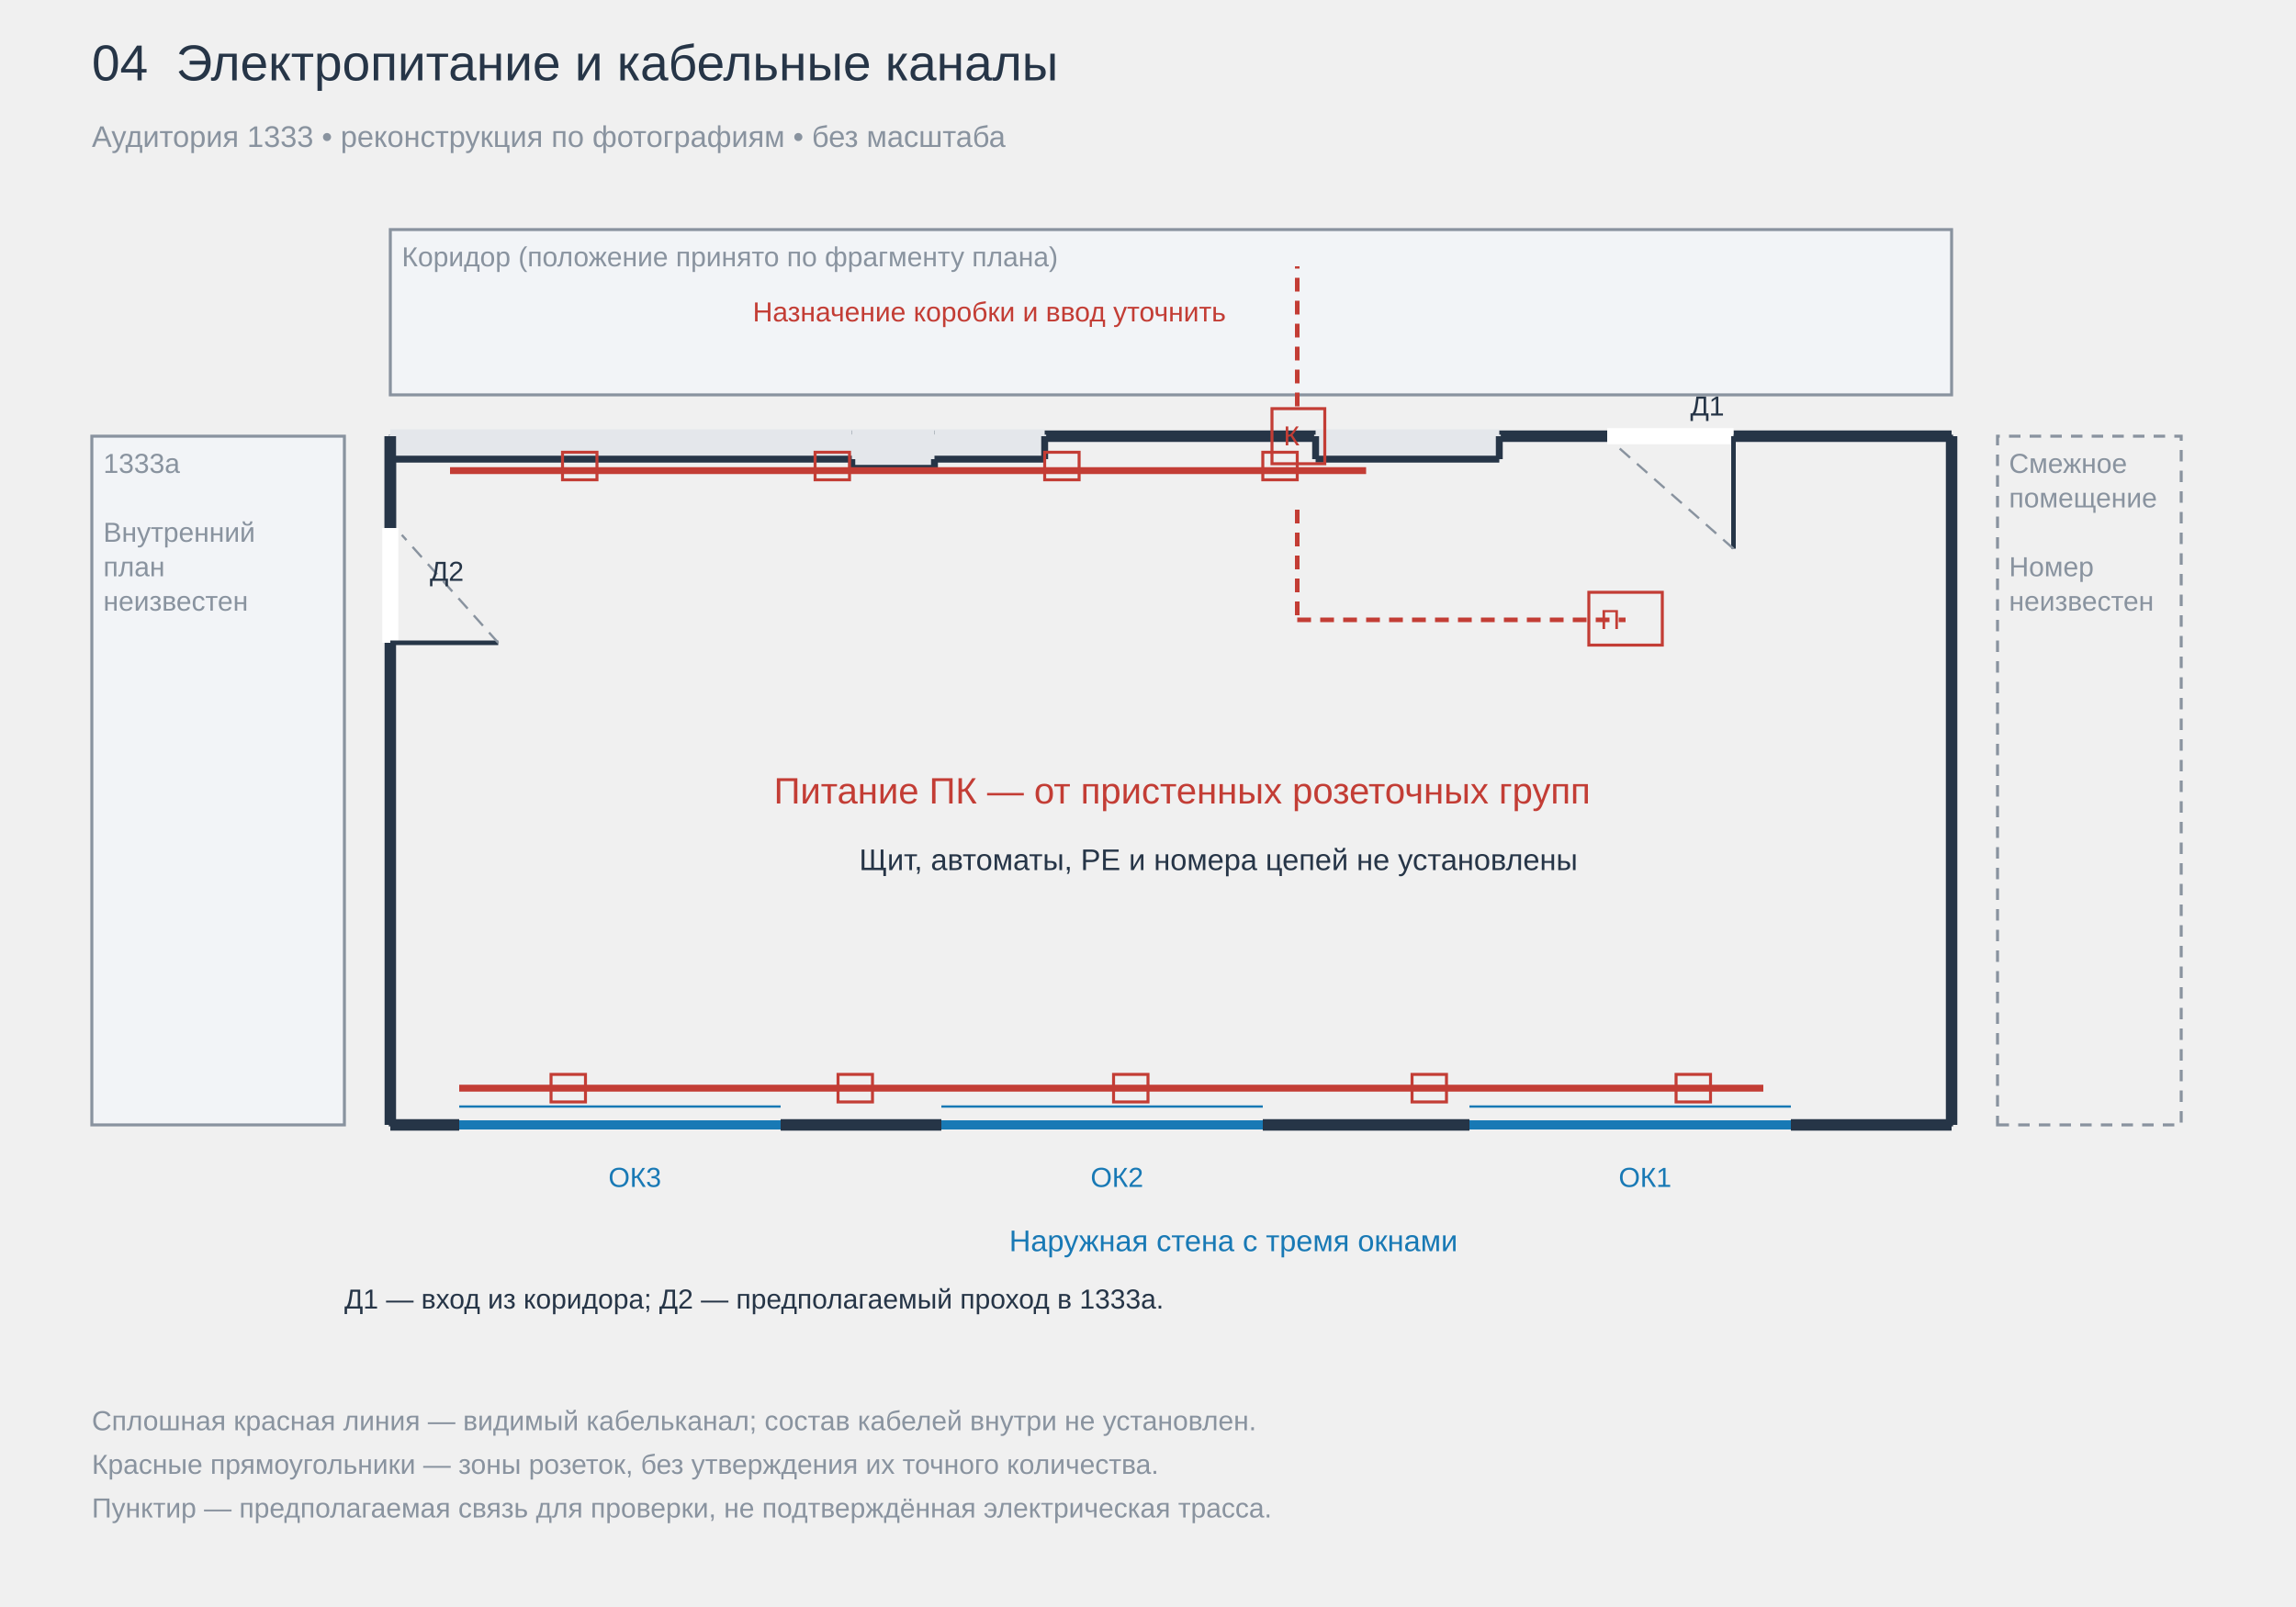
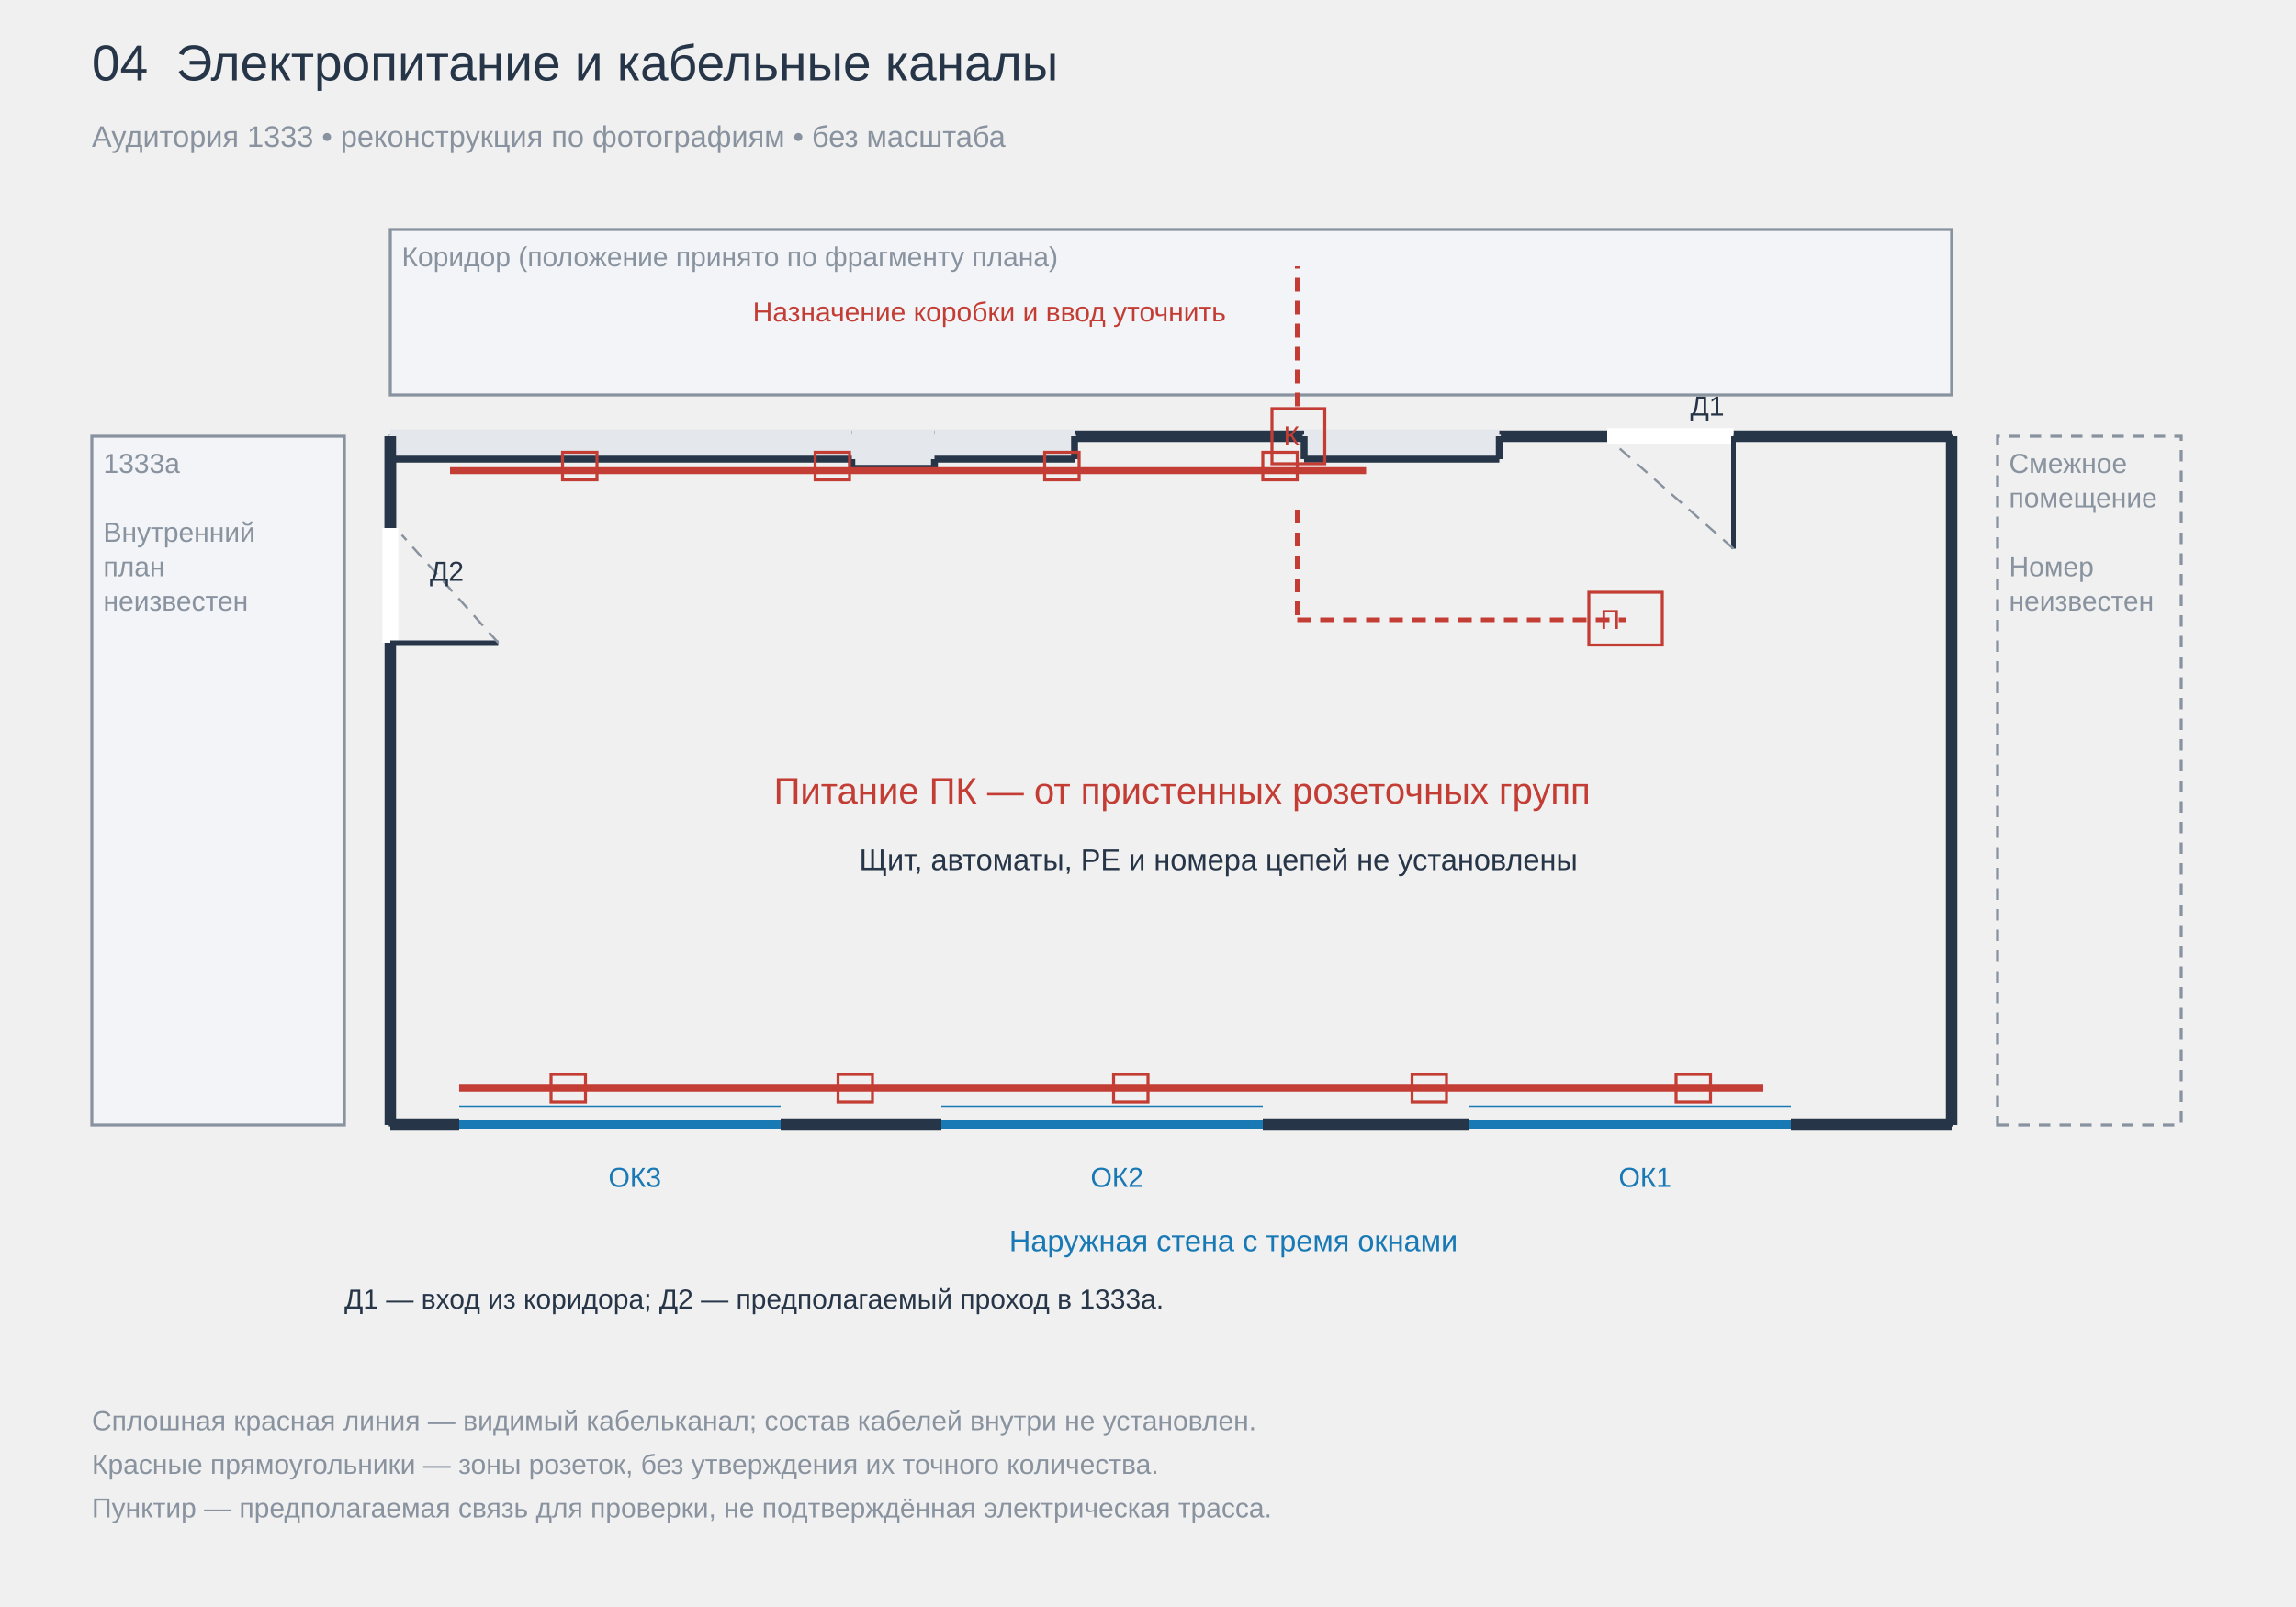
<svg xmlns="http://www.w3.org/2000/svg" version="1.1" width="1000" height="700" viewBox="0 0 1000 700">
  <text fill="#263547" xml:space="preserve" transform="matrix(1 0 -0 1 0 700)" font-size="22" font-family="Arial">
    <tspan y="-665" x="40 52.232 64.464 70.558 76.652 92.448 105.274 117.506 127.12 137.196 149.428 161.66 173.562 185.838 195.914 208.146 220.29 232.566 244.798 250.892 263.168 269.262 278.876 291.108 303.692 315.924 328.75 340.19 352.334 368.13 380.362 386.456 396.07 408.302 420.446 432.678 445.504">04  Электропитание и кабельные каналы</tspan>
  </text>
  <text fill="#89939f" xml:space="preserve" transform="matrix(1 0 -0 1 0 700)" font-size="13" font-family="Arial">
    <tspan y="-636" x="40 48.658 55.158 62.737 69.991 75.945 83.173 90.401 97.655 104.688 108.289 115.517 119.846 127.074 134.302 141.53 145.131 149.681 153.282 160.51 167.738 173.419 180.647 187.823 194.323 200.277 207.505 214.005 219.686 227.122 234.376 241.409 245.01 252.043 259.271 262.872 273.558 280.786 286.74 293.968 298.7 305.928 313.156 323.842 331.096 338.129 347.06 350.661 355.211 358.812 366.248 373.476 379.43 383.031 391.962 399.19 405.69 416.116 422.07 429.298 436.734">Аудитория 1­333 • реконструкция по фотографиям • без масштаба</tspan>
  </text>
  <path transform="matrix(1,0,0,-1,0,700)" d="M170 528H850V600H170Z" fill="#f2f4f7" />
  <path transform="matrix(1,0,0,-1,0,700)" stroke-width="1.3" stroke-linecap="butt" stroke-miterlimit="10" stroke-linejoin="miter" fill="none" stroke="#89939f" d="M170 528H850V600H170Z" />
  <text fill="#89939f" xml:space="preserve" transform="matrix(1 0 -0 1 0 700)" font-size="12" font-family="Arial">
    <tspan y="-584" x="175 181.984 188.656 195.328 202.024 209.02 215.692 222.364 225.688 229.684 236.176 242.848 249.844 256.516 264.532 271.204 277.828 284.524 291.196 294.52 301.012 307.684 314.38 321.004 327.496 332.992 339.664 342.988 349.48 356.152 359.476 369.34 376.012 382.684 387.052 395.296 401.968 408.592 414.088 420.088 423.412 429.904 436.9 443.572 450.196 456.868">Коридор (положение принято по фрагменту плана)</tspan>
  </text>
  <path transform="matrix(1,0,0,-1,0,700)" d="M40 210H150V510H40Z" fill="#f2f4f7" />
  <path transform="matrix(1,0,0,-1,0,700)" stroke-width="1.3" stroke-linecap="butt" stroke-miterlimit="10" stroke-linejoin="miter" fill="none" stroke="#89939f" d="M40 210H150V510H40Z" />
  <text fill="#89939f" xml:space="preserve" transform="matrix(1 0 -0 1 0 700)" font-size="12" font-family="Arial">
    <tspan y="-494" x="45 51.672 55.668 62.34 69.012 75.684">1­333а</tspan>
  </text>
  <text fill="#89939f" xml:space="preserve" transform="matrix(1 0 -0 1 0 700)" font-size="12" font-family="Arial">
    <tspan y="-464" x="45 52.992 59.616 65.616 71.112 77.784 84.456 91.08 97.704 104.4">Внутренний</tspan>
  </text>
  <text fill="#89939f" xml:space="preserve" transform="matrix(1 0 -0 1 0 700)" font-size="12" font-family="Arial">
    <tspan y="-449" x="45 51.492 58.488 65.16">план</tspan>
  </text>
  <text fill="#89939f" xml:space="preserve" transform="matrix(1 0 -0 1 0 700)" font-size="12" font-family="Arial">
    <tspan y="-434" x="45 51.624 58.296 64.992 70.488 76.86 83.532 89.532 95.028 101.7">неизвестен</tspan>
  </text>
  <path transform="matrix(1,0,0,-1,0,700)" stroke-width="1.3" stroke-linecap="butt" stroke-dasharray="5,4" stroke-miterlimit="10" stroke-linejoin="miter" fill="none" stroke="#89939f" d="M870 210H950V510H870Z" />
  <text fill="#89939f" xml:space="preserve" transform="matrix(1 0 -0 1 0 700)" font-size="12" font-family="Arial">
    <tspan y="-494" x="875 883.664 891.908 898.58 906.596 913.22 919.892">Смежное</tspan>
  </text>
  <text fill="#89939f" xml:space="preserve" transform="matrix(1 0 -0 1 0 700)" font-size="12" font-family="Arial">
    <tspan y="-479" x="875 881.492 888.164 896.408 903.08 912.944 919.616 926.24 932.936">помещение</tspan>
  </text>
  <text fill="#89939f" xml:space="preserve" transform="matrix(1 0 -0 1 0 700)" font-size="12" font-family="Arial">
    <tspan y="-449" x="875 883.664 890.336 898.58 905.252">Номер</tspan>
  </text>
  <text fill="#89939f" xml:space="preserve" transform="matrix(1 0 -0 1 0 700)" font-size="12" font-family="Arial">
    <tspan y="-434" x="875 881.624 888.296 894.992 900.488 906.86 913.532 919.532 925.028 931.7">неизвестен</tspan>
  </text>
  <path transform="matrix(1,0,0,-1,0,700)" stroke-width="1.3" stroke-linecap="butt" stroke-miterlimit="10" stroke-linejoin="miter" fill="none" stroke="#263547" d="M170 210H850V510H170Z" />
  <path transform="matrix(1,0,0,-1,0,700)" stroke-width="5" stroke-linecap="butt" stroke-miterlimit="10" stroke-linejoin="miter" fill="none" stroke="#263547" d="M850 510H755" />
  <path transform="matrix(1,0,0,-1,0,700)" stroke-width="5" stroke-linecap="butt" stroke-miterlimit="10" stroke-linejoin="miter" fill="none" stroke="#263547" d="M700 510H170" />
  <path transform="matrix(1,0,0,-1,0,700)" stroke-width="5" stroke-linecap="butt" stroke-miterlimit="10" stroke-linejoin="miter" fill="none" stroke="#263547" d="M850 510V210" />
  <path transform="matrix(1,0,0,-1,0,700)" stroke-width="5" stroke-linecap="butt" stroke-miterlimit="10" stroke-linejoin="miter" fill="none" stroke="#263547" d="M170 510V470" />
  <path transform="matrix(1,0,0,-1,0,700)" stroke-width="5" stroke-linecap="butt" stroke-miterlimit="10" stroke-linejoin="miter" fill="none" stroke="#263547" d="M170 420V210" />
  <path transform="matrix(1,0,0,-1,0,700)" stroke-width="5" stroke-linecap="butt" stroke-miterlimit="10" stroke-linejoin="miter" fill="none" stroke="#263547" d="M850 210H780" />
  <path transform="matrix(1,0,0,-1,0,700)" stroke-width="5" stroke-linecap="butt" stroke-miterlimit="10" stroke-linejoin="miter" fill="none" stroke="#263547" d="M640 210H550" />
  <path transform="matrix(1,0,0,-1,0,700)" stroke-width="5" stroke-linecap="butt" stroke-miterlimit="10" stroke-linejoin="miter" fill="none" stroke="#263547" d="M410 210H340" />
  <path transform="matrix(1,0,0,-1,0,700)" stroke-width="5" stroke-linecap="butt" stroke-miterlimit="10" stroke-linejoin="miter" fill="none" stroke="#263547" d="M200 210H170" />
  <path transform="matrix(1,0,0,-1,0,700)" stroke-width="7" stroke-linecap="butt" stroke-miterlimit="10" stroke-linejoin="miter" fill="none" stroke="#ffffff" d="M755 510H700" />
  <path transform="matrix(1,0,0,-1,0,700)" stroke-width="7" stroke-linecap="butt" stroke-miterlimit="10" stroke-linejoin="miter" fill="none" stroke="#ffffff" d="M170 470V420" />
  <path transform="matrix(1,0,0,-1,0,700)" stroke-width="2" stroke-linecap="butt" stroke-miterlimit="10" stroke-linejoin="miter" fill="none" stroke="#263547" d="M755 510V461" />
  <path transform="matrix(1,0,0,-1,0,700)" stroke-width="1" stroke-linecap="butt" stroke-dasharray="6,4" stroke-miterlimit="10" stroke-linejoin="miter" fill="none" stroke="#89939f" d="M755 461 705 505" />
  <text fill="#263547" xml:space="preserve" transform="matrix(1 0 -0 1 0 700)" font-size="12" font-family="Arial">
    <tspan y="-519" x="736.199 744.323">Д1</tspan>
  </text>
  <path transform="matrix(1,0,0,-1,0,700)" stroke-width="2" stroke-linecap="butt" stroke-miterlimit="10" stroke-linejoin="miter" fill="none" stroke="#263547" d="M170 420H217" />
  <path transform="matrix(1,0,0,-1,0,700)" stroke-width="1" stroke-linecap="butt" stroke-dasharray="6,4" stroke-miterlimit="10" stroke-linejoin="miter" fill="none" stroke="#89939f" d="M217 420 175 467" />
  <path transform="matrix(1,0,0,-1,0,700)" stroke-width="4" stroke-linecap="butt" stroke-miterlimit="10" stroke-linejoin="miter" fill="none" stroke="#1879b5" d="M780 210H640" />
  <path transform="matrix(1,0,0,-1,0,700)" stroke-width="1" stroke-linecap="butt" stroke-miterlimit="10" stroke-linejoin="miter" fill="none" stroke="#1879b5" d="M780 218H640" />
  <text fill="#1879b5" xml:space="preserve" transform="matrix(1 0 -0 1 0 700)" font-size="12" font-family="Arial">
    <tspan y="-183" x="705.002 714.326 721.31">ОК1</tspan>
  </text>
  <path transform="matrix(1,0,0,-1,0,700)" stroke-width="4" stroke-linecap="butt" stroke-miterlimit="10" stroke-linejoin="miter" fill="none" stroke="#1879b5" d="M550 210H410" />
  <path transform="matrix(1,0,0,-1,0,700)" stroke-width="1" stroke-linecap="butt" stroke-miterlimit="10" stroke-linejoin="miter" fill="none" stroke="#1879b5" d="M550 218H410" />
  <text fill="#1879b5" xml:space="preserve" transform="matrix(1 0 -0 1 0 700)" font-size="12" font-family="Arial">
    <tspan y="-183" x="475.002 484.326 491.31">ОК2</tspan>
  </text>
  <path transform="matrix(1,0,0,-1,0,700)" stroke-width="4" stroke-linecap="butt" stroke-miterlimit="10" stroke-linejoin="miter" fill="none" stroke="#1879b5" d="M340 210H200" />
  <path transform="matrix(1,0,0,-1,0,700)" stroke-width="1" stroke-linecap="butt" stroke-miterlimit="10" stroke-linejoin="miter" fill="none" stroke="#1879b5" d="M340 218H200" />
  <text fill="#1879b5" xml:space="preserve" transform="matrix(1 0 -0 1 0 700)" font-size="12" font-family="Arial">
    <tspan y="-183" x="265.002 274.326 281.31">ОК3</tspan>
  </text>
  <text fill="#1879b5" xml:space="preserve" transform="matrix(1 0 -0 1 0 700)" font-size="13" font-family="Arial">
    <tspan y="-155" x="439.549 448.935 456.163 463.391 469.891 478.575 485.751 492.979 500.012 503.613 510.113 516.067 523.295 530.471 537.699 541.3 547.8 551.401 557.355 564.583 571.811 580.742 587.775 591.376 598.605 604.285 611.462 618.69 627.621">Наружная стена с тремя окнами</tspan>
  </text>
-   <path transform="matrix(1,0,0,-1,0,700)" d="M573 500H653V510H573Z" fill="#e4e7eb" />
-   <path transform="matrix(1,0,0,-1,0,700)" stroke-width="1.3" stroke-linecap="butt" stroke-miterlimit="10" stroke-linejoin="miter" fill="none" stroke="#e4e7eb" d="M573 500H653V510H573Z" />
-   <path transform="matrix(1,0,0,-1,0,700)" stroke-width="6" stroke-linecap="butt" stroke-miterlimit="10" stroke-linejoin="miter" fill="none" stroke="#e4e7eb" d="M653 510H573" />
-   <path transform="matrix(1,0,0,-1,0,700)" d="M407 500H455V510H407Z" fill="#e4e7eb" />
-   <path transform="matrix(1,0,0,-1,0,700)" stroke-width="1.3" stroke-linecap="butt" stroke-miterlimit="10" stroke-linejoin="miter" fill="none" stroke="#e4e7eb" d="M407 500H455V510H407Z" />
-   <path transform="matrix(1,0,0,-1,0,700)" stroke-width="6" stroke-linecap="butt" stroke-miterlimit="10" stroke-linejoin="miter" fill="none" stroke="#e4e7eb" d="M455 510H407" />
+   <path transform="matrix(1,0,0,-1,0,700)" d="M568 500H653V510H568Z" fill="#e4e7eb" />
+   <path transform="matrix(1,0,0,-1,0,700)" stroke-width="1.3" stroke-linecap="butt" stroke-miterlimit="10" stroke-linejoin="miter" fill="none" stroke="#e4e7eb" d="M568 500H653V510H568Z" />
+   <path transform="matrix(1,0,0,-1,0,700)" stroke-width="6" stroke-linecap="butt" stroke-miterlimit="10" stroke-linejoin="miter" fill="none" stroke="#e4e7eb" d="M653 510H568" />
+   <path transform="matrix(1,0,0,-1,0,700)" d="M407 500H468V510H407Z" fill="#e4e7eb" />
+   <path transform="matrix(1,0,0,-1,0,700)" stroke-width="1.3" stroke-linecap="butt" stroke-miterlimit="10" stroke-linejoin="miter" fill="none" stroke="#e4e7eb" d="M407 500H468V510H407Z" />
+   <path transform="matrix(1,0,0,-1,0,700)" stroke-width="6" stroke-linecap="butt" stroke-miterlimit="10" stroke-linejoin="miter" fill="none" stroke="#e4e7eb" d="M468 510H407" />
  <path transform="matrix(1,0,0,-1,0,700)" d="M371 496H407V510H371Z" fill="#e4e7eb" />
  <path transform="matrix(1,0,0,-1,0,700)" stroke-width="1.3" stroke-linecap="butt" stroke-miterlimit="10" stroke-linejoin="miter" fill="none" stroke="#e4e7eb" d="M371 496H407V510H371Z" />
  <path transform="matrix(1,0,0,-1,0,700)" stroke-width="6" stroke-linecap="butt" stroke-miterlimit="10" stroke-linejoin="miter" fill="none" stroke="#e4e7eb" d="M407 510H371" />
  <path transform="matrix(1,0,0,-1,0,700)" d="M170 500H371V510H170Z" fill="#e4e7eb" />
  <path transform="matrix(1,0,0,-1,0,700)" stroke-width="1.3" stroke-linecap="butt" stroke-miterlimit="10" stroke-linejoin="miter" fill="none" stroke="#e4e7eb" d="M170 500H371V510H170Z" />
  <path transform="matrix(1,0,0,-1,0,700)" stroke-width="6" stroke-linecap="butt" stroke-miterlimit="10" stroke-linejoin="miter" fill="none" stroke="#e4e7eb" d="M371 510H170" />
  <path transform="matrix(1,0,0,-1,0,700)" stroke-width="3" stroke-linecap="butt" stroke-miterlimit="10" stroke-linejoin="miter" fill="none" stroke="#263547" d="M653 510V500" />
-   <path transform="matrix(1,0,0,-1,0,700)" stroke-width="3" stroke-linecap="butt" stroke-miterlimit="10" stroke-linejoin="miter" fill="none" stroke="#263547" d="M653 500H573" />
-   <path transform="matrix(1,0,0,-1,0,700)" stroke-width="3" stroke-linecap="butt" stroke-miterlimit="10" stroke-linejoin="miter" fill="none" stroke="#263547" d="M573 500V510" />
-   <path transform="matrix(1,0,0,-1,0,700)" stroke-width="3" stroke-linecap="butt" stroke-miterlimit="10" stroke-linejoin="miter" fill="none" stroke="#263547" d="M455 510V500" />
-   <path transform="matrix(1,0,0,-1,0,700)" stroke-width="3" stroke-linecap="butt" stroke-miterlimit="10" stroke-linejoin="miter" fill="none" stroke="#263547" d="M455 500H407" />
+   <path transform="matrix(1,0,0,-1,0,700)" stroke-width="3" stroke-linecap="butt" stroke-miterlimit="10" stroke-linejoin="miter" fill="none" stroke="#263547" d="M653 500H568" />
+   <path transform="matrix(1,0,0,-1,0,700)" stroke-width="3" stroke-linecap="butt" stroke-miterlimit="10" stroke-linejoin="miter" fill="none" stroke="#263547" d="M568 500V510" />
+   <path transform="matrix(1,0,0,-1,0,700)" stroke-width="3" stroke-linecap="butt" stroke-miterlimit="10" stroke-linejoin="miter" fill="none" stroke="#263547" d="M468 510V500" />
+   <path transform="matrix(1,0,0,-1,0,700)" stroke-width="3" stroke-linecap="butt" stroke-miterlimit="10" stroke-linejoin="miter" fill="none" stroke="#263547" d="M468 500H407" />
  <path transform="matrix(1,0,0,-1,0,700)" stroke-width="3" stroke-linecap="butt" stroke-miterlimit="10" stroke-linejoin="miter" fill="none" stroke="#263547" d="M407 500V496" />
  <path transform="matrix(1,0,0,-1,0,700)" stroke-width="3" stroke-linecap="butt" stroke-miterlimit="10" stroke-linejoin="miter" fill="none" stroke="#263547" d="M407 496H371" />
  <path transform="matrix(1,0,0,-1,0,700)" stroke-width="3" stroke-linecap="butt" stroke-miterlimit="10" stroke-linejoin="miter" fill="none" stroke="#263547" d="M371 496V500" />
  <path transform="matrix(1,0,0,-1,0,700)" stroke-width="3" stroke-linecap="butt" stroke-miterlimit="10" stroke-linejoin="miter" fill="none" stroke="#263547" d="M371 500H170" />
  <path transform="matrix(1,0,0,-1,0,700)" stroke-width="5" stroke-linecap="butt" stroke-miterlimit="10" stroke-linejoin="miter" fill="none" stroke="#263547" d="M170 510V470" />
  <text fill="#263547" xml:space="preserve" transform="matrix(1 0 -0 1 0 700)" font-size="12" font-family="Arial">
    <tspan y="-447" x="187.199 195.323">Д2</tspan>
  </text>
  <text fill="#263547" xml:space="preserve" transform="matrix(1 0 -0 1 0 700)" font-size="12" font-family="Arial">
    <tspan y="-130" x="150 158.124 164.796 168.12 180.12 183.444 189.816 195.816 202.488 209.484 212.808 219.504 225 228.324 233.568 240.24 246.912 253.608 260.604 267.276 273.948 280.62 283.944 287.268 295.392 302.064 305.388 317.388 320.712 327.204 333.876 340.548 347.544 354.036 360.708 367.704 374.376 378.744 385.416 392.088 400.332 408.948 415.644 418.968 425.46 432.132 438.804 444.804 451.476 458.472 461.796 468.168 471.492 478.164 482.16 488.832 495.504 502.176 508.848">Д1 — вход из коридора; Д2 — предполагаемый проход в 1­333а.</tspan>
  </text>
  <path transform="matrix(1,0,0,-1,0,700)" stroke-width="3" stroke-linecap="butt" stroke-miterlimit="10" stroke-linejoin="miter" fill="none" stroke="#c33d35" d="M595 495H196" />
  <path transform="matrix(1,0,0,-1,0,700)" stroke-width="3" stroke-linecap="butt" stroke-miterlimit="10" stroke-linejoin="miter" fill="none" stroke="#c33d35" d="M768 226H200" />
  <path transform="matrix(1,0,0,-1,0,700)" stroke-width="1.3" stroke-linecap="butt" stroke-miterlimit="10" stroke-linejoin="miter" fill="none" stroke="#c33d35" d="M550 491H565V503H550Z" />
  <path transform="matrix(1,0,0,-1,0,700)" stroke-width="1.3" stroke-linecap="butt" stroke-miterlimit="10" stroke-linejoin="miter" fill="none" stroke="#c33d35" d="M455 491H470V503H455Z" />
  <path transform="matrix(1,0,0,-1,0,700)" stroke-width="1.3" stroke-linecap="butt" stroke-miterlimit="10" stroke-linejoin="miter" fill="none" stroke="#c33d35" d="M355 491H370V503H355Z" />
  <path transform="matrix(1,0,0,-1,0,700)" stroke-width="1.3" stroke-linecap="butt" stroke-miterlimit="10" stroke-linejoin="miter" fill="none" stroke="#c33d35" d="M245 491H260V503H245Z" />
  <path transform="matrix(1,0,0,-1,0,700)" stroke-width="1.3" stroke-linecap="butt" stroke-miterlimit="10" stroke-linejoin="miter" fill="none" stroke="#c33d35" d="M730 220H745V232H730Z" />
  <path transform="matrix(1,0,0,-1,0,700)" stroke-width="1.3" stroke-linecap="butt" stroke-miterlimit="10" stroke-linejoin="miter" fill="none" stroke="#c33d35" d="M615 220H630V232H615Z" />
  <path transform="matrix(1,0,0,-1,0,700)" stroke-width="1.3" stroke-linecap="butt" stroke-miterlimit="10" stroke-linejoin="miter" fill="none" stroke="#c33d35" d="M485 220H500V232H485Z" />
  <path transform="matrix(1,0,0,-1,0,700)" stroke-width="1.3" stroke-linecap="butt" stroke-miterlimit="10" stroke-linejoin="miter" fill="none" stroke="#c33d35" d="M365 220H380V232H365Z" />
  <path transform="matrix(1,0,0,-1,0,700)" stroke-width="1.3" stroke-linecap="butt" stroke-miterlimit="10" stroke-linejoin="miter" fill="none" stroke="#c33d35" d="M240 220H255V232H240Z" />
  <path transform="matrix(1,0,0,-1,0,700)" stroke-width="1.3" stroke-linecap="butt" stroke-miterlimit="10" stroke-linejoin="miter" fill="none" stroke="#c33d35" d="M554 498H577V522H554Z" />
  <text fill="#c33d35" xml:space="preserve" transform="matrix(1 0 -0 1 0 700)" font-size="12" font-family="Arial">
    <tspan y="-506" x="559">К</tspan>
  </text>
  <path transform="matrix(1,0,0,-1,0,700)" stroke-width="2" stroke-linecap="butt" stroke-dasharray="6,4" stroke-miterlimit="10" stroke-linejoin="miter" fill="none" stroke="#c33d35" d="M565 523V584" />
  <text fill="#c33d35" xml:space="preserve" transform="matrix(1 0 -0 1 0 700)" font-size="12" font-family="Arial">
    <tspan y="-560" x="327.865 336.529 343.201 348.697 355.321 361.993 368.233 374.905 381.529 388.225 394.897 398.221 403.465 410.137 416.809 423.481 430.345 435.589 442.285 445.609 452.305 455.629 462.001 468.373 475.045 482.041 485.365 491.365 496.861 503.533 509.773 516.397 523.093 528.589">Назначение коробки и ввод уточнить</tspan>
  </text>
  <path transform="matrix(1,0,0,-1,0,700)" stroke-width="2" stroke-linecap="butt" stroke-dasharray="6,4" stroke-miterlimit="10" stroke-linejoin="miter" fill="none" stroke="#c33d35" d="M565 478V430" />
  <path transform="matrix(1,0,0,-1,0,700)" stroke-width="2" stroke-linecap="butt" stroke-dasharray="6,4" stroke-miterlimit="10" stroke-linejoin="miter" fill="none" stroke="#c33d35" d="M565 430H708" />
  <path transform="matrix(1,0,0,-1,0,700)" stroke-width="1.3" stroke-linecap="butt" stroke-miterlimit="10" stroke-linejoin="miter" fill="none" stroke="#c33d35" d="M692 419H724V442H692Z" />
  <text fill="#c33d35" xml:space="preserve" transform="matrix(1 0 -0 1 0 700)" font-size="12" font-family="Arial">
    <tspan y="-426" x="697">П</tspan>
  </text>
  <text fill="#c33d35" xml:space="preserve" transform="matrix(1 0 -0 1 0 700)" font-size="16" font-family="Arial">
    <tspan y="-350" x="337.055 348.543 357.471 364.799 373.695 382.527 391.455 400.351 404.783 416.271 425.583 430.015 446.015 450.447 459.343 466.671 471.103 479.759 488.655 497.583 505.583 512.911 521.807 530.639 539.471 550.959 558.959 563.391 572.287 581.183 588.511 597.407 604.735 613.631 621.951 630.783 642.271 650.271 654.703 660.527 669.423 677.423 686.079">Питание ПК — от пристенных розеточных групп</tspan>
  </text>
  <text fill="#263547" xml:space="preserve" transform="matrix(1 0 -0 1 0 700)" font-size="13" font-family="Arial">
    <tspan y="-321" x="374.21 386.391 393.645 399.599 403.2 406.801 414.029 420.933 426.887 434.115 443.046 450.274 456.228 465.562 469.163 472.764 481.422 490.08 493.681 500.935 504.536 511.712 518.94 527.871 535.099 542.327 549.555 553.156 560.592 567.82 574.853 582.081 589.335 592.936 600.112 607.34 610.941 617.441 623.941 629.895 637.123 644.299 651.527 658.43 666.009 673.237 680.413">Щит, автоматы, PE и номера цепей не установлены</tspan>
  </text>
  <text fill="#89939f" xml:space="preserve" transform="matrix(1 0 -0 1 0 700)" font-size="12" font-family="Arial">
    <tspan y="-77" x="40 48.664 55.156 62.152 68.824 78.448 85.072 91.744 98.236 101.56 106.804 113.476 120.148 126.148 132.772 139.444 145.936 149.26 156.256 162.952 169.576 176.272 182.764 186.088 198.088 201.412 207.784 214.48 221.476 228.172 236.416 245.032 251.728 255.052 260.296 266.968 273.832 280.504 287.5 293.74 297.736 302.98 309.652 316.276 322.948 329.944 333.268 336.592 342.592 349.264 355.264 360.76 367.432 373.804 377.128 382.372 389.044 395.908 402.58 409.576 416.248 422.944 426.268 432.64 439.264 445.264 450.76 457.432 464.128 467.452 474.076 480.748 484.072 490.072 496.072 501.568 508.24 514.864 521.536 527.908 534.904 541.576 548.2">Сплошная красная линия — видимый кабель­канал; состав кабелей внутри не установлен.</tspan>
  </text>
  <text fill="#89939f" xml:space="preserve" transform="matrix(1 0 -0 1 0 700)" font-size="12" font-family="Arial">
    <tspan y="-58" x="40 46.984 53.656 60.328 66.328 72.952 81.568 88.24 91.564 98.056 104.728 111.22 119.464 126.136 132.136 136.504 143.176 150.172 156.412 163.036 169.732 174.976 181.672 184.996 196.996 200.32 205.816 212.488 219.112 227.728 231.052 237.724 244.396 249.892 256.564 262.06 268.732 273.976 277.3 280.624 287.488 294.16 299.656 302.98 308.98 314.476 320.848 327.52 334.192 342.208 349.204 355.876 362.5 369.196 375.688 379.012 385.708 391.708 395.032 400.528 407.2 413.44 420.064 426.736 431.104 437.776 441.1 446.344 453.016 460.012 466.708 472.948 479.62 485.62 491.116 497.488 504.16">Красные прямоугольники — зоны розеток, без утверждения их точного количества.</tspan>
  </text>
  <text fill="#89939f" xml:space="preserve" transform="matrix(1 0 -0 1 0 700)" font-size="12" font-family="Arial">
    <tspan y="-39" x="40 48.616 54.616 61.24 66.484 71.98 78.676 85.348 88.672 100.672 103.996 110.488 117.16 123.832 130.828 137.32 143.992 150.988 157.66 162.028 168.7 175.372 183.616 190.288 196.78 200.104 206.104 212.476 218.968 224.464 230.704 234.028 241.024 248.02 254.512 257.836 264.328 271 277.672 284.044 290.716 297.388 302.632 309.328 312.652 315.976 322.6 329.272 332.596 339.088 345.76 352.756 358.252 364.624 371.296 377.968 385.984 392.98 399.652 406.276 412.9 419.572 426.064 429.388 435.508 442.504 449.176 454.42 459.916 466.588 473.284 479.524 486.196 492.196 497.44 504.112 510.604 513.928 519.424 526.096 532.768 538.768 544.768 551.44">Пунктир — предполагаемая связь для проверки, не подтверждённая электрическая трасса.</tspan>
  </text>
</svg>
